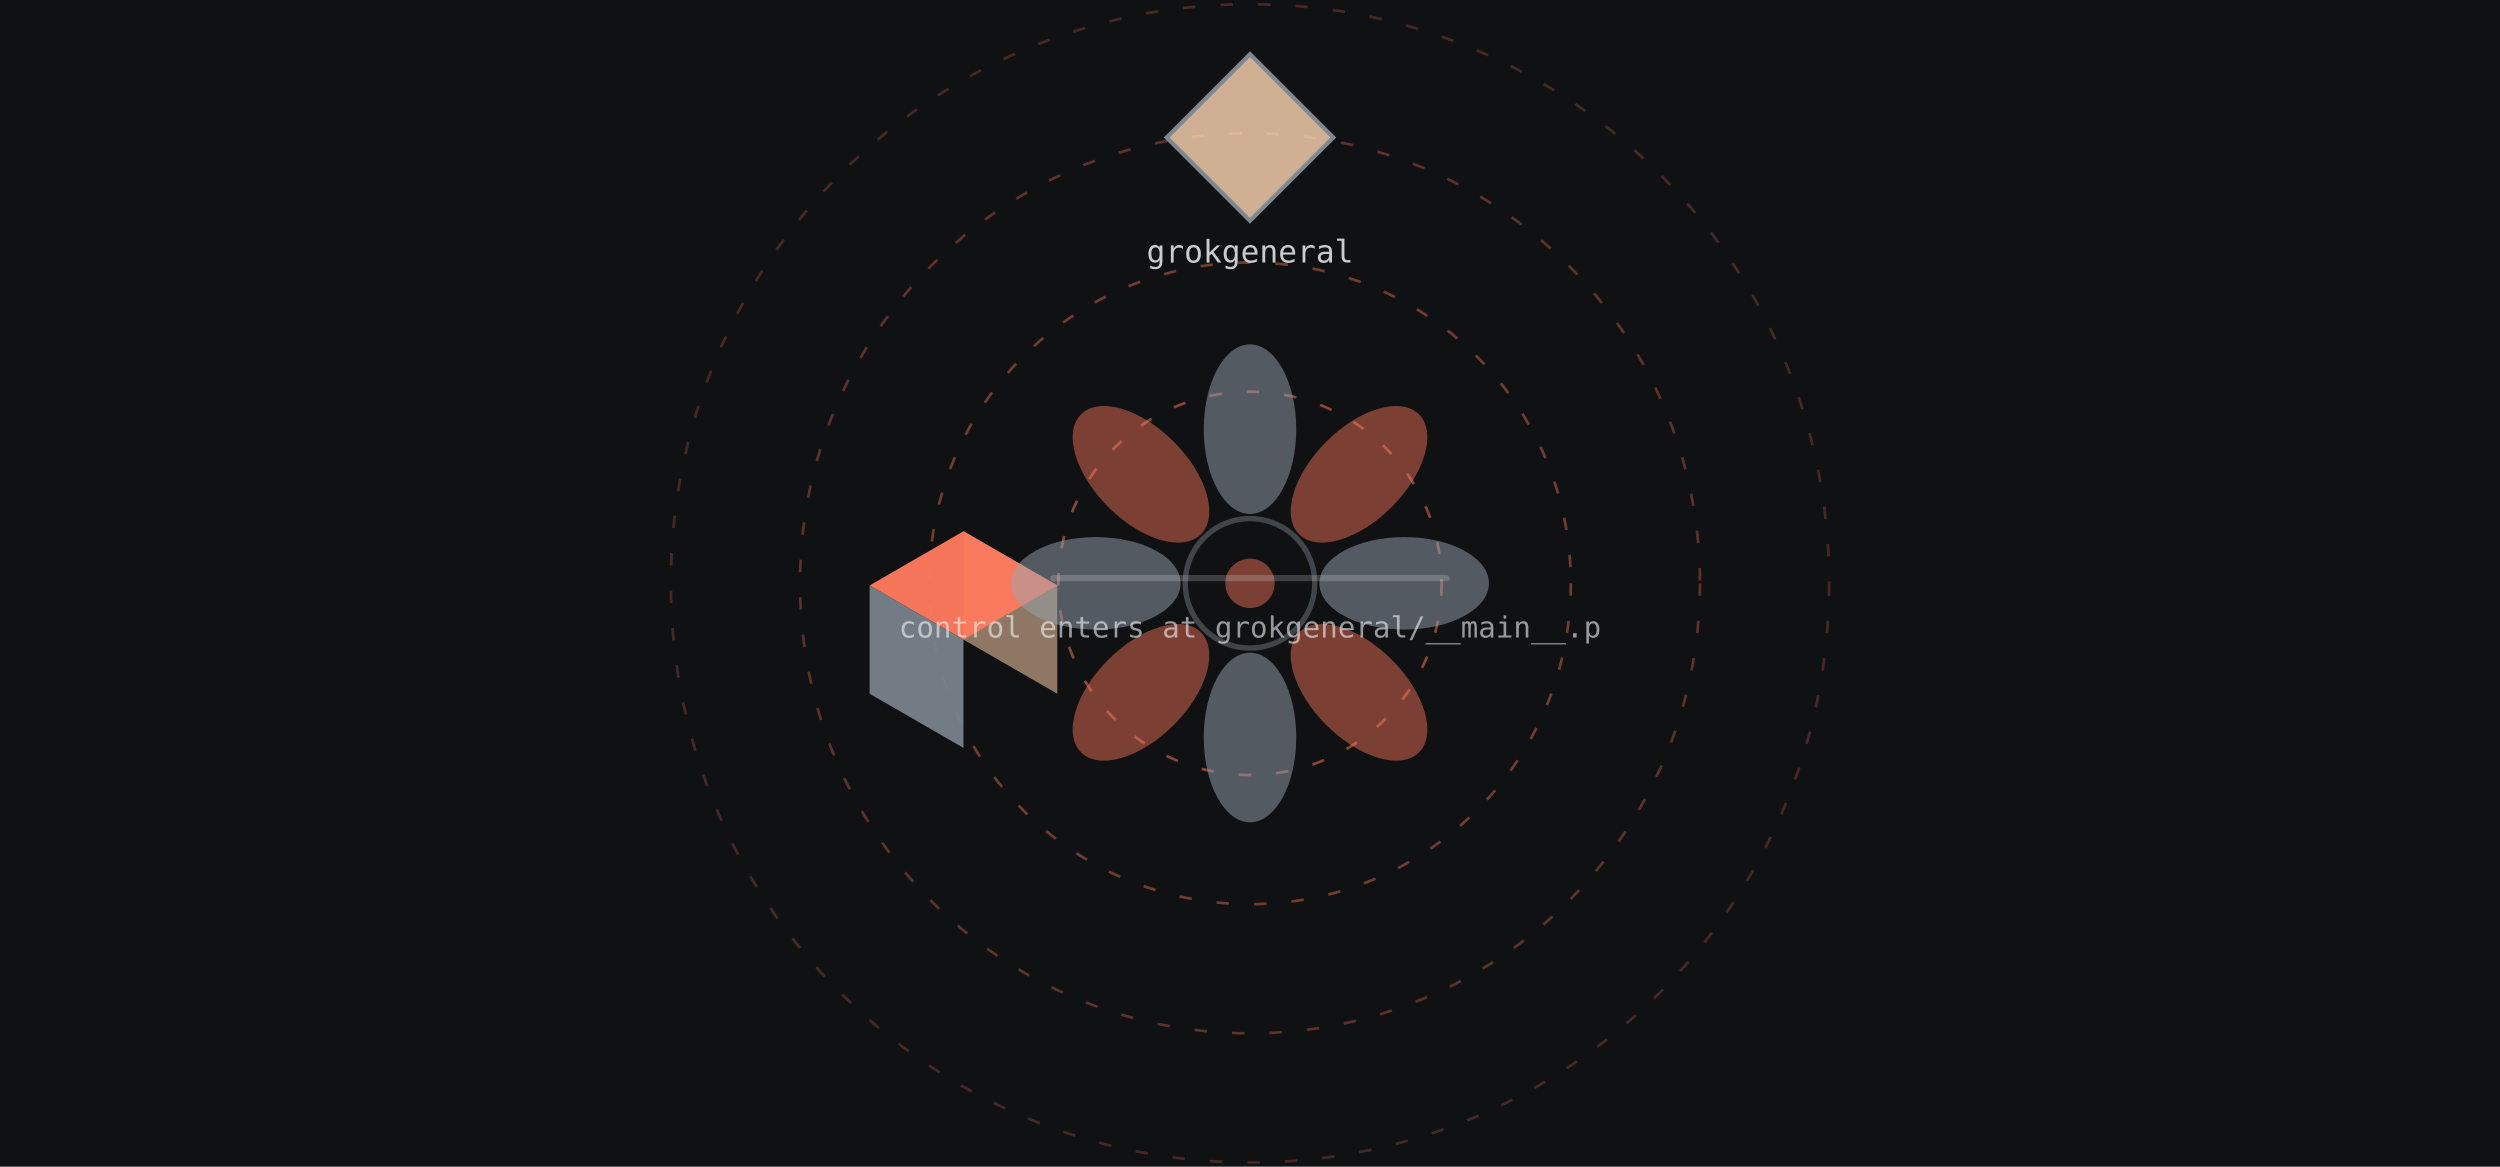
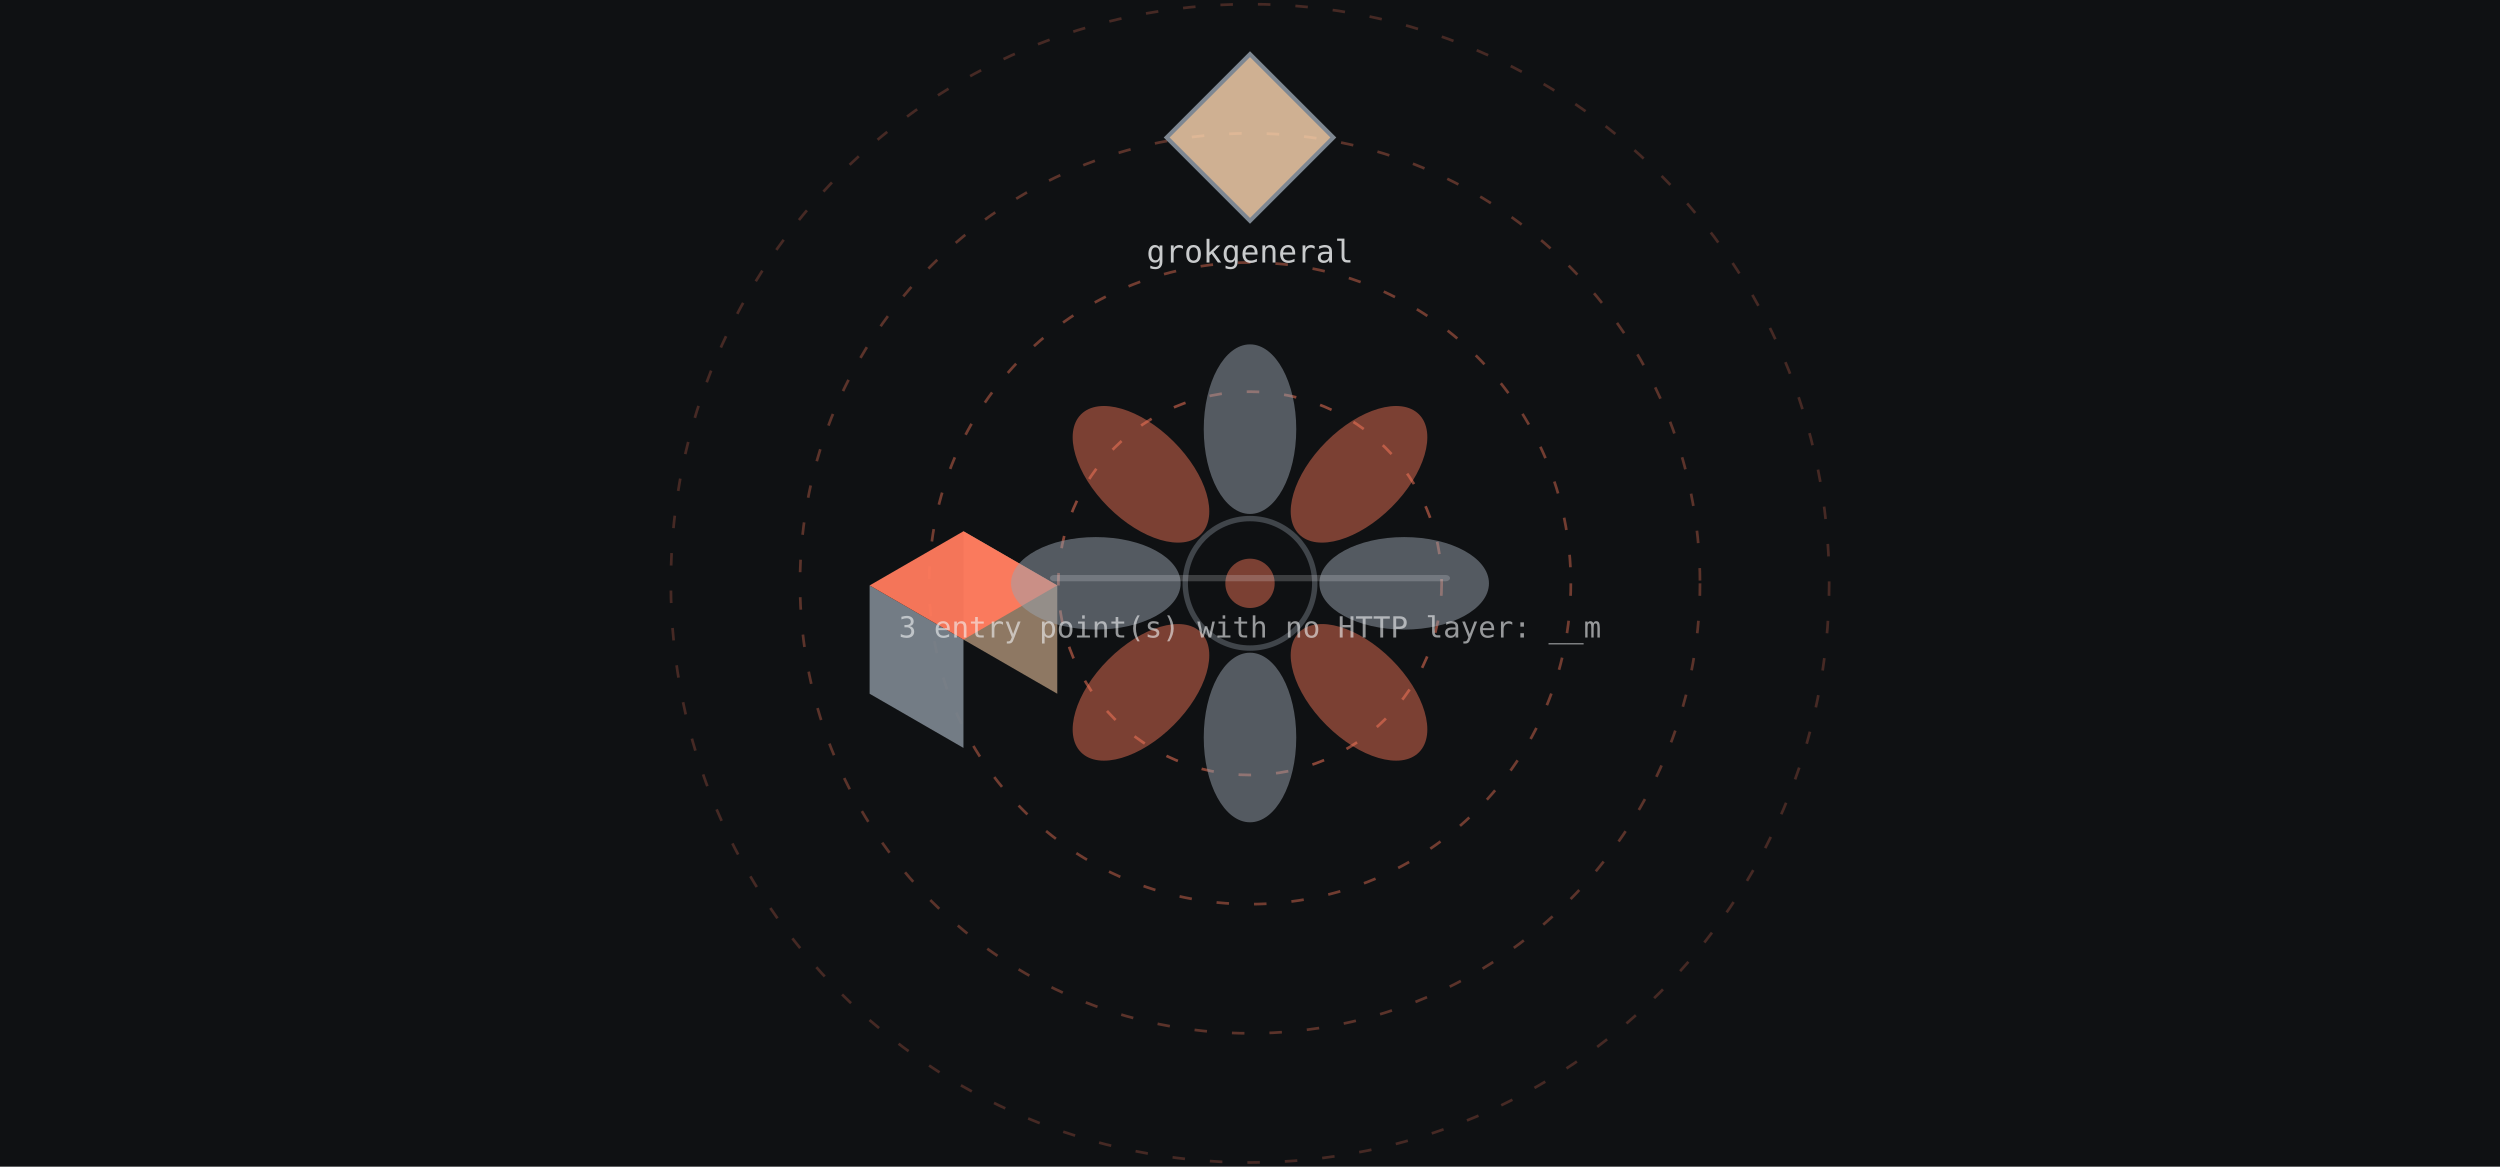
<svg xmlns="http://www.w3.org/2000/svg" viewBox="0 0 1200 560" width="1200" height="560" role="img" aria-label="grokgeneral workflow">
  <rect width="1200" height="560" fill="#0f1113" />
  <defs>
    <linearGradient id="gk" x1="0" y1="0" x2="1" y2="1">
      <stop offset="0%" stop-color="#ff7a5c" />
      <stop offset="100%" stop-color="#9aa5b1" />
    </linearGradient>
  </defs>
  <circle cx="600.00" cy="280.00" r="92.00" fill="none" stroke="rgba(255,122,92,0.500)" stroke-width="1.30" opacity="1.00" stroke-dasharray="6 12" />
  <g>
    <circle cx="600.00" cy="280.00" r="92.00" fill="none" stroke="#ffd8b1" stroke-width="2.60" opacity="0.00" />
    <animate attributeName="opacity" values="0;0.85;0" dur="17.1s" begin="0.0s" repeatCount="indefinite" />
  </g>
  <circle cx="600.00" cy="280.00" r="154.00" fill="none" stroke="rgba(255,122,92,0.410)" stroke-width="1.30" opacity="1.00" stroke-dasharray="6 12" />
  <g>
    <circle cx="600.00" cy="280.00" r="154.00" fill="none" stroke="#ffd8b1" stroke-width="2.60" opacity="0.00" />
    <animate attributeName="opacity" values="0;0.85;0" dur="17.1s" begin="0.6s" repeatCount="indefinite" />
  </g>
  <circle cx="600.00" cy="280.00" r="216.00" fill="none" stroke="rgba(255,122,92,0.320)" stroke-width="1.30" opacity="1.00" stroke-dasharray="6 12" />
  <g>
    <circle cx="600.00" cy="280.00" r="216.00" fill="none" stroke="#ffd8b1" stroke-width="2.60" opacity="0.00" />
    <animate attributeName="opacity" values="0;0.85;0" dur="17.1s" begin="1.2s" repeatCount="indefinite" />
  </g>
  <circle cx="600.00" cy="280.00" r="278.00" fill="none" stroke="rgba(255,122,92,0.230)" stroke-width="1.30" opacity="1.00" stroke-dasharray="6 12" />
  <g>
    <circle cx="600.00" cy="280.00" r="278.00" fill="none" stroke="#ffd8b1" stroke-width="2.60" opacity="0.00" />
    <animate attributeName="opacity" values="0;0.85;0" dur="17.1s" begin="1.8s" repeatCount="indefinite" />
  </g>
  <polygon points="462.46,307.00 507.49,333.00 507.49,281.00 462.46,255.00" fill="#947d67" opacity="0.95" />
  <polygon points="417.42,333.00 462.46,359.00 462.46,307.00 417.42,281.00" fill="#78818a" opacity="0.95" />
  <polygon points="462.46,255.00 507.49,281.00 462.46,307.00 417.42,281.00" fill="#ff7a5c" opacity="0.95" />
  <text x="600" y="126" font-family="ui-monospace,Menlo,monospace" font-size="15" fill="rgba(241,243,245,0.820)" text-anchor="middle">grokgeneral</text>
  <g>
    <polygon points="600.00,26.00 640.00,66.00 600.00,106.00 560.00,66.00" fill="#ffd8b1" opacity="0.80" stroke="#9aa5b1" stroke-width="2" />
    <animate attributeName="opacity" values="0.25;1.0;0.25" dur="17.1s" begin="0.0s" repeatCount="indefinite" />
  </g>
  <ellipse cx="600.00" cy="206.00" rx="22.20" ry="40.70" fill="rgba(154,165,177,0.500)" opacity="1.00" transform="rotate(0.0 600.00 206.00)" />
  <ellipse cx="652.33" cy="227.67" rx="22.20" ry="40.70" fill="rgba(255,122,92,0.450)" opacity="1.00" transform="rotate(45.0 652.33 227.67)" />
  <ellipse cx="674.00" cy="280.00" rx="22.20" ry="40.70" fill="rgba(154,165,177,0.500)" opacity="1.00" transform="rotate(90.0 674.00 280.00)" />
  <ellipse cx="652.33" cy="332.33" rx="22.20" ry="40.70" fill="rgba(255,122,92,0.450)" opacity="1.00" transform="rotate(135.0 652.33 332.33)" />
  <ellipse cx="600.00" cy="354.00" rx="22.20" ry="40.70" fill="rgba(154,165,177,0.500)" opacity="1.00" transform="rotate(180.0 600.00 354.00)" />
  <ellipse cx="547.67" cy="332.33" rx="22.20" ry="40.70" fill="rgba(255,122,92,0.450)" opacity="1.00" transform="rotate(225.0 547.67 332.33)" />
  <ellipse cx="526.00" cy="280.00" rx="22.20" ry="40.70" fill="rgba(154,165,177,0.500)" opacity="1.00" transform="rotate(270.0 526.00 280.00)" />
  <ellipse cx="547.67" cy="227.67" rx="22.20" ry="40.70" fill="rgba(255,122,92,0.450)" opacity="1.00" transform="rotate(315.0 547.67 227.67)" />
  <circle cx="600.00" cy="280.00" r="31.08" fill="none" stroke="rgba(154,165,177,0.500)" stroke-width="2.59" opacity="0.70" />
  <circle cx="600.00" cy="280.00" r="11.84" fill="rgba(255,122,92,0.450)" opacity="1.00" />
  <rect x="504.00" y="276.00" width="192.00" height="3.00" rx="2.00" fill="rgba(241,243,245,0.200)" opacity="1.00" />
-   <text x="600" y="306" font-family="ui-monospace,Menlo,monospace" font-size="14" fill="rgba(241,243,245,0.600)" text-anchor="middle">control enters at grokgeneral/__main__.p</text>
+   <text x="600" y="306" font-family="ui-monospace,Menlo,monospace" font-size="14" fill="rgba(241,243,245,0.600)" text-anchor="middle">3 entry point(s) with no HTTP layer: __m</text>
</svg>
